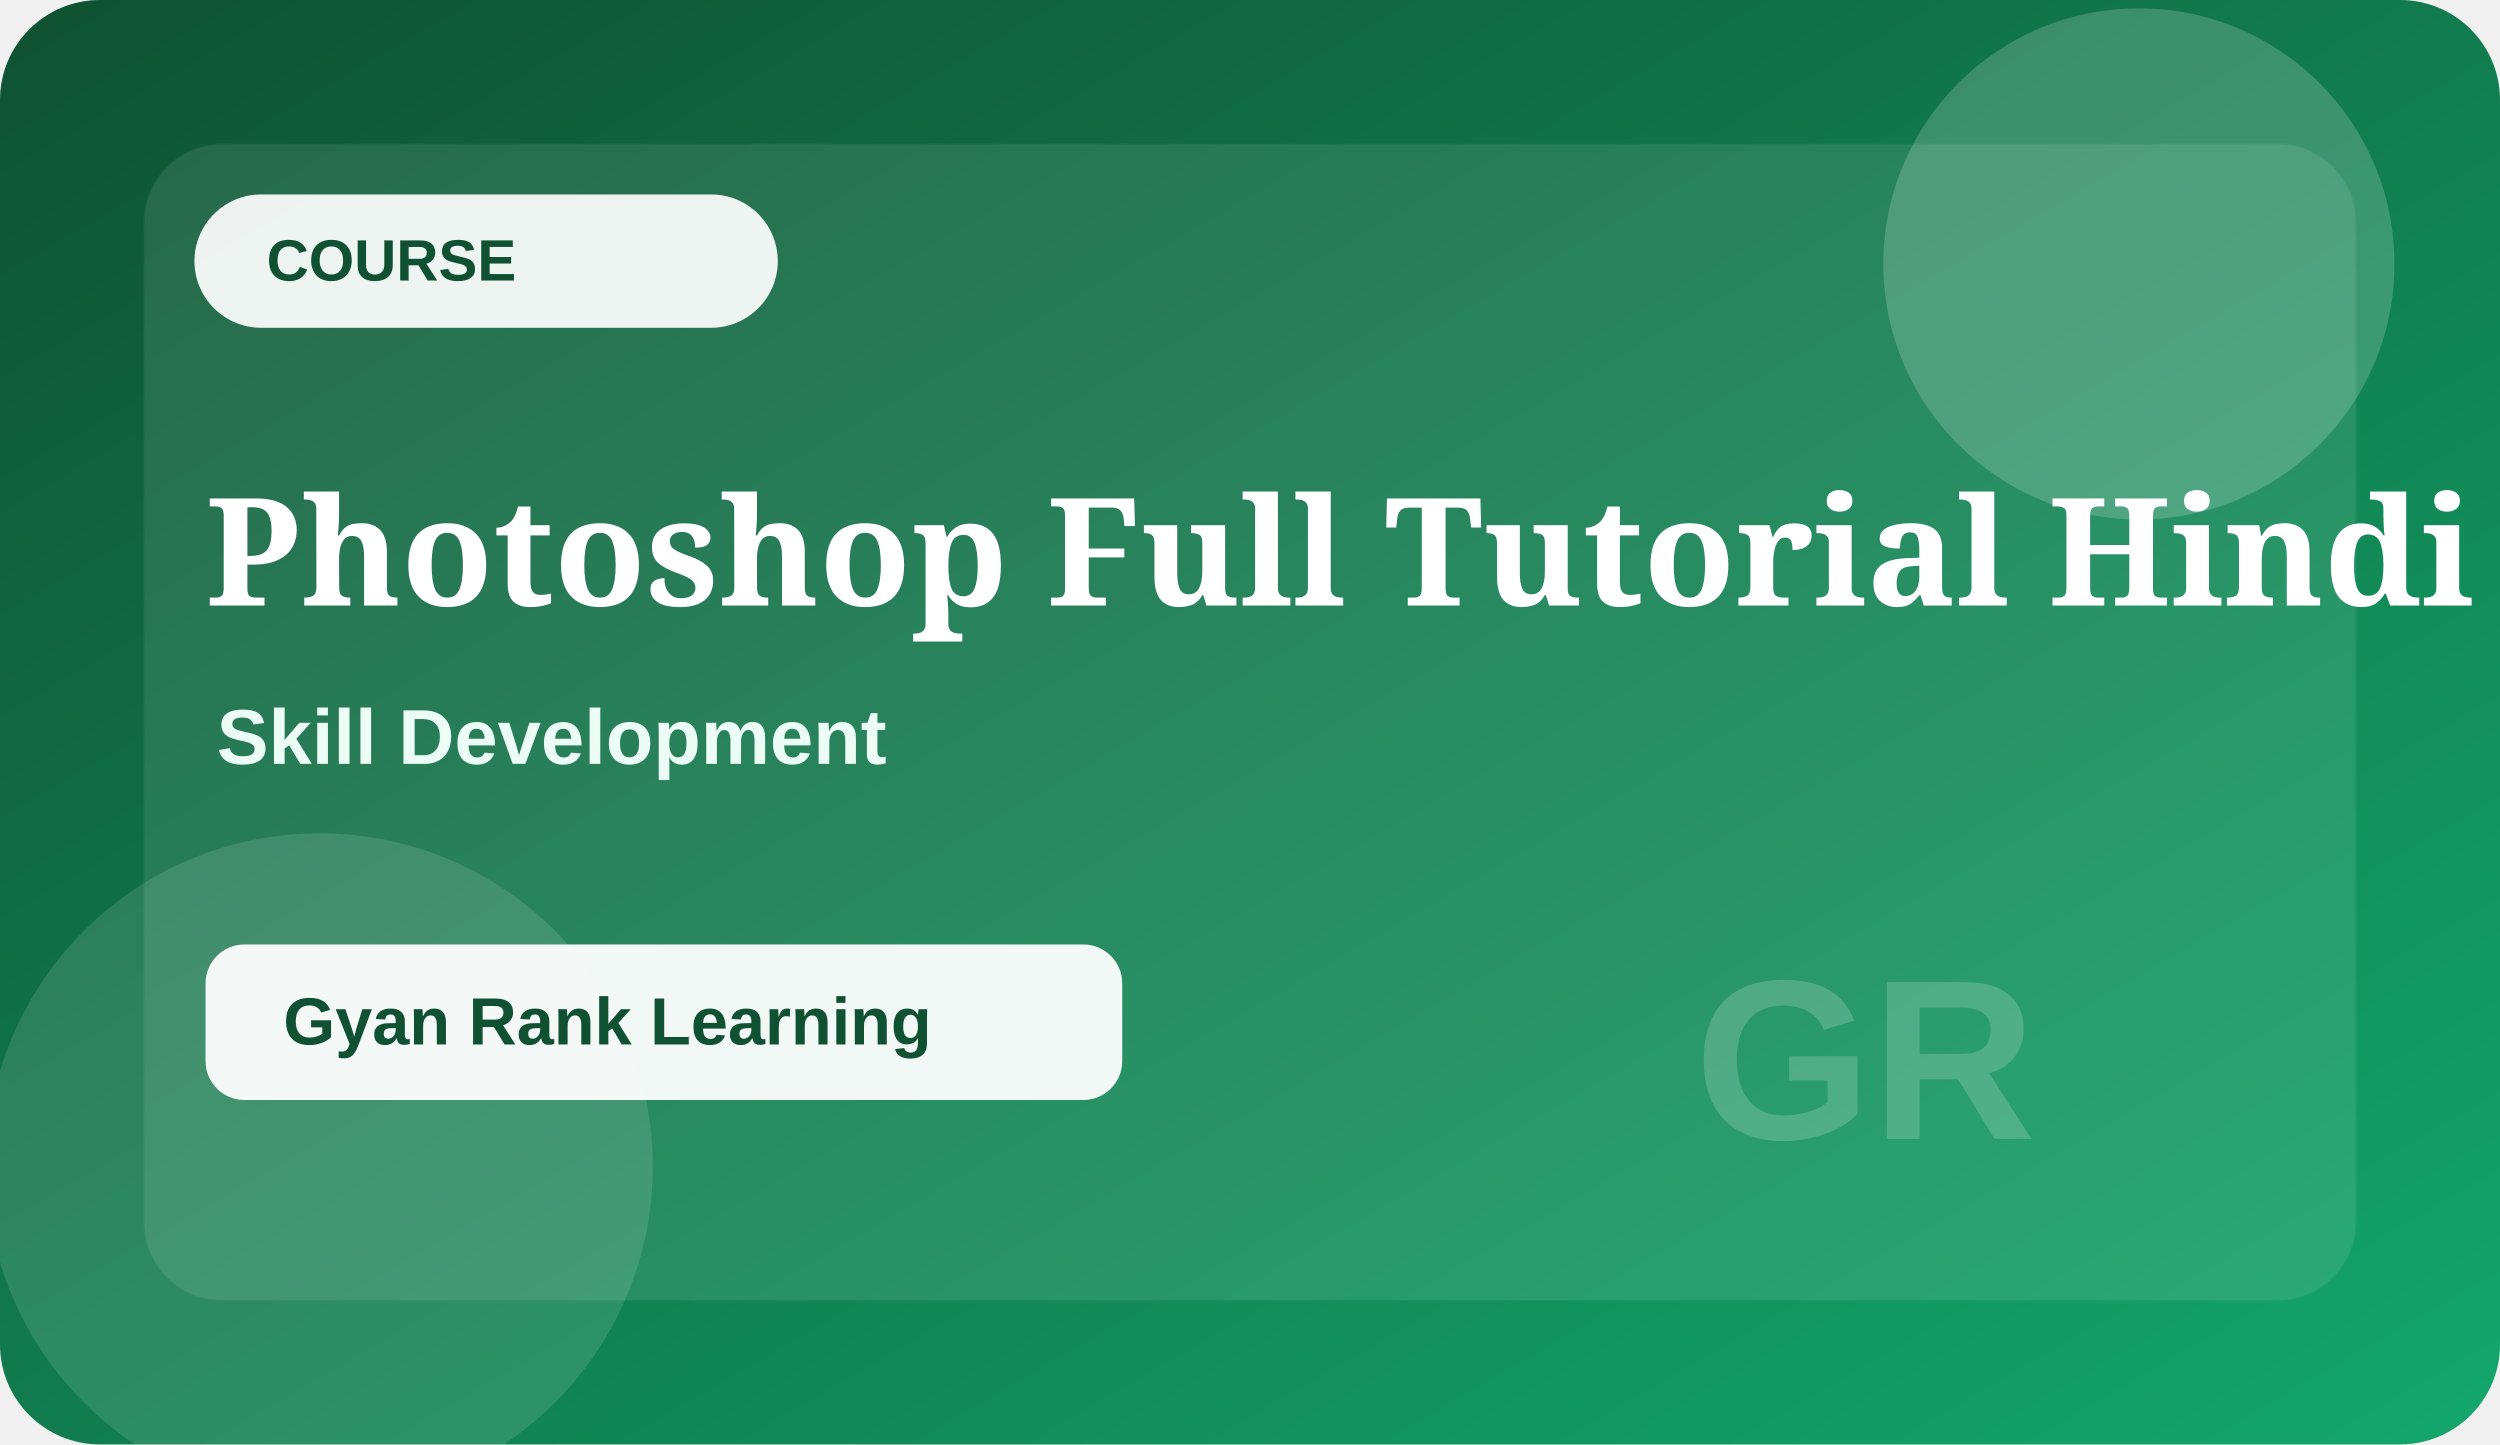
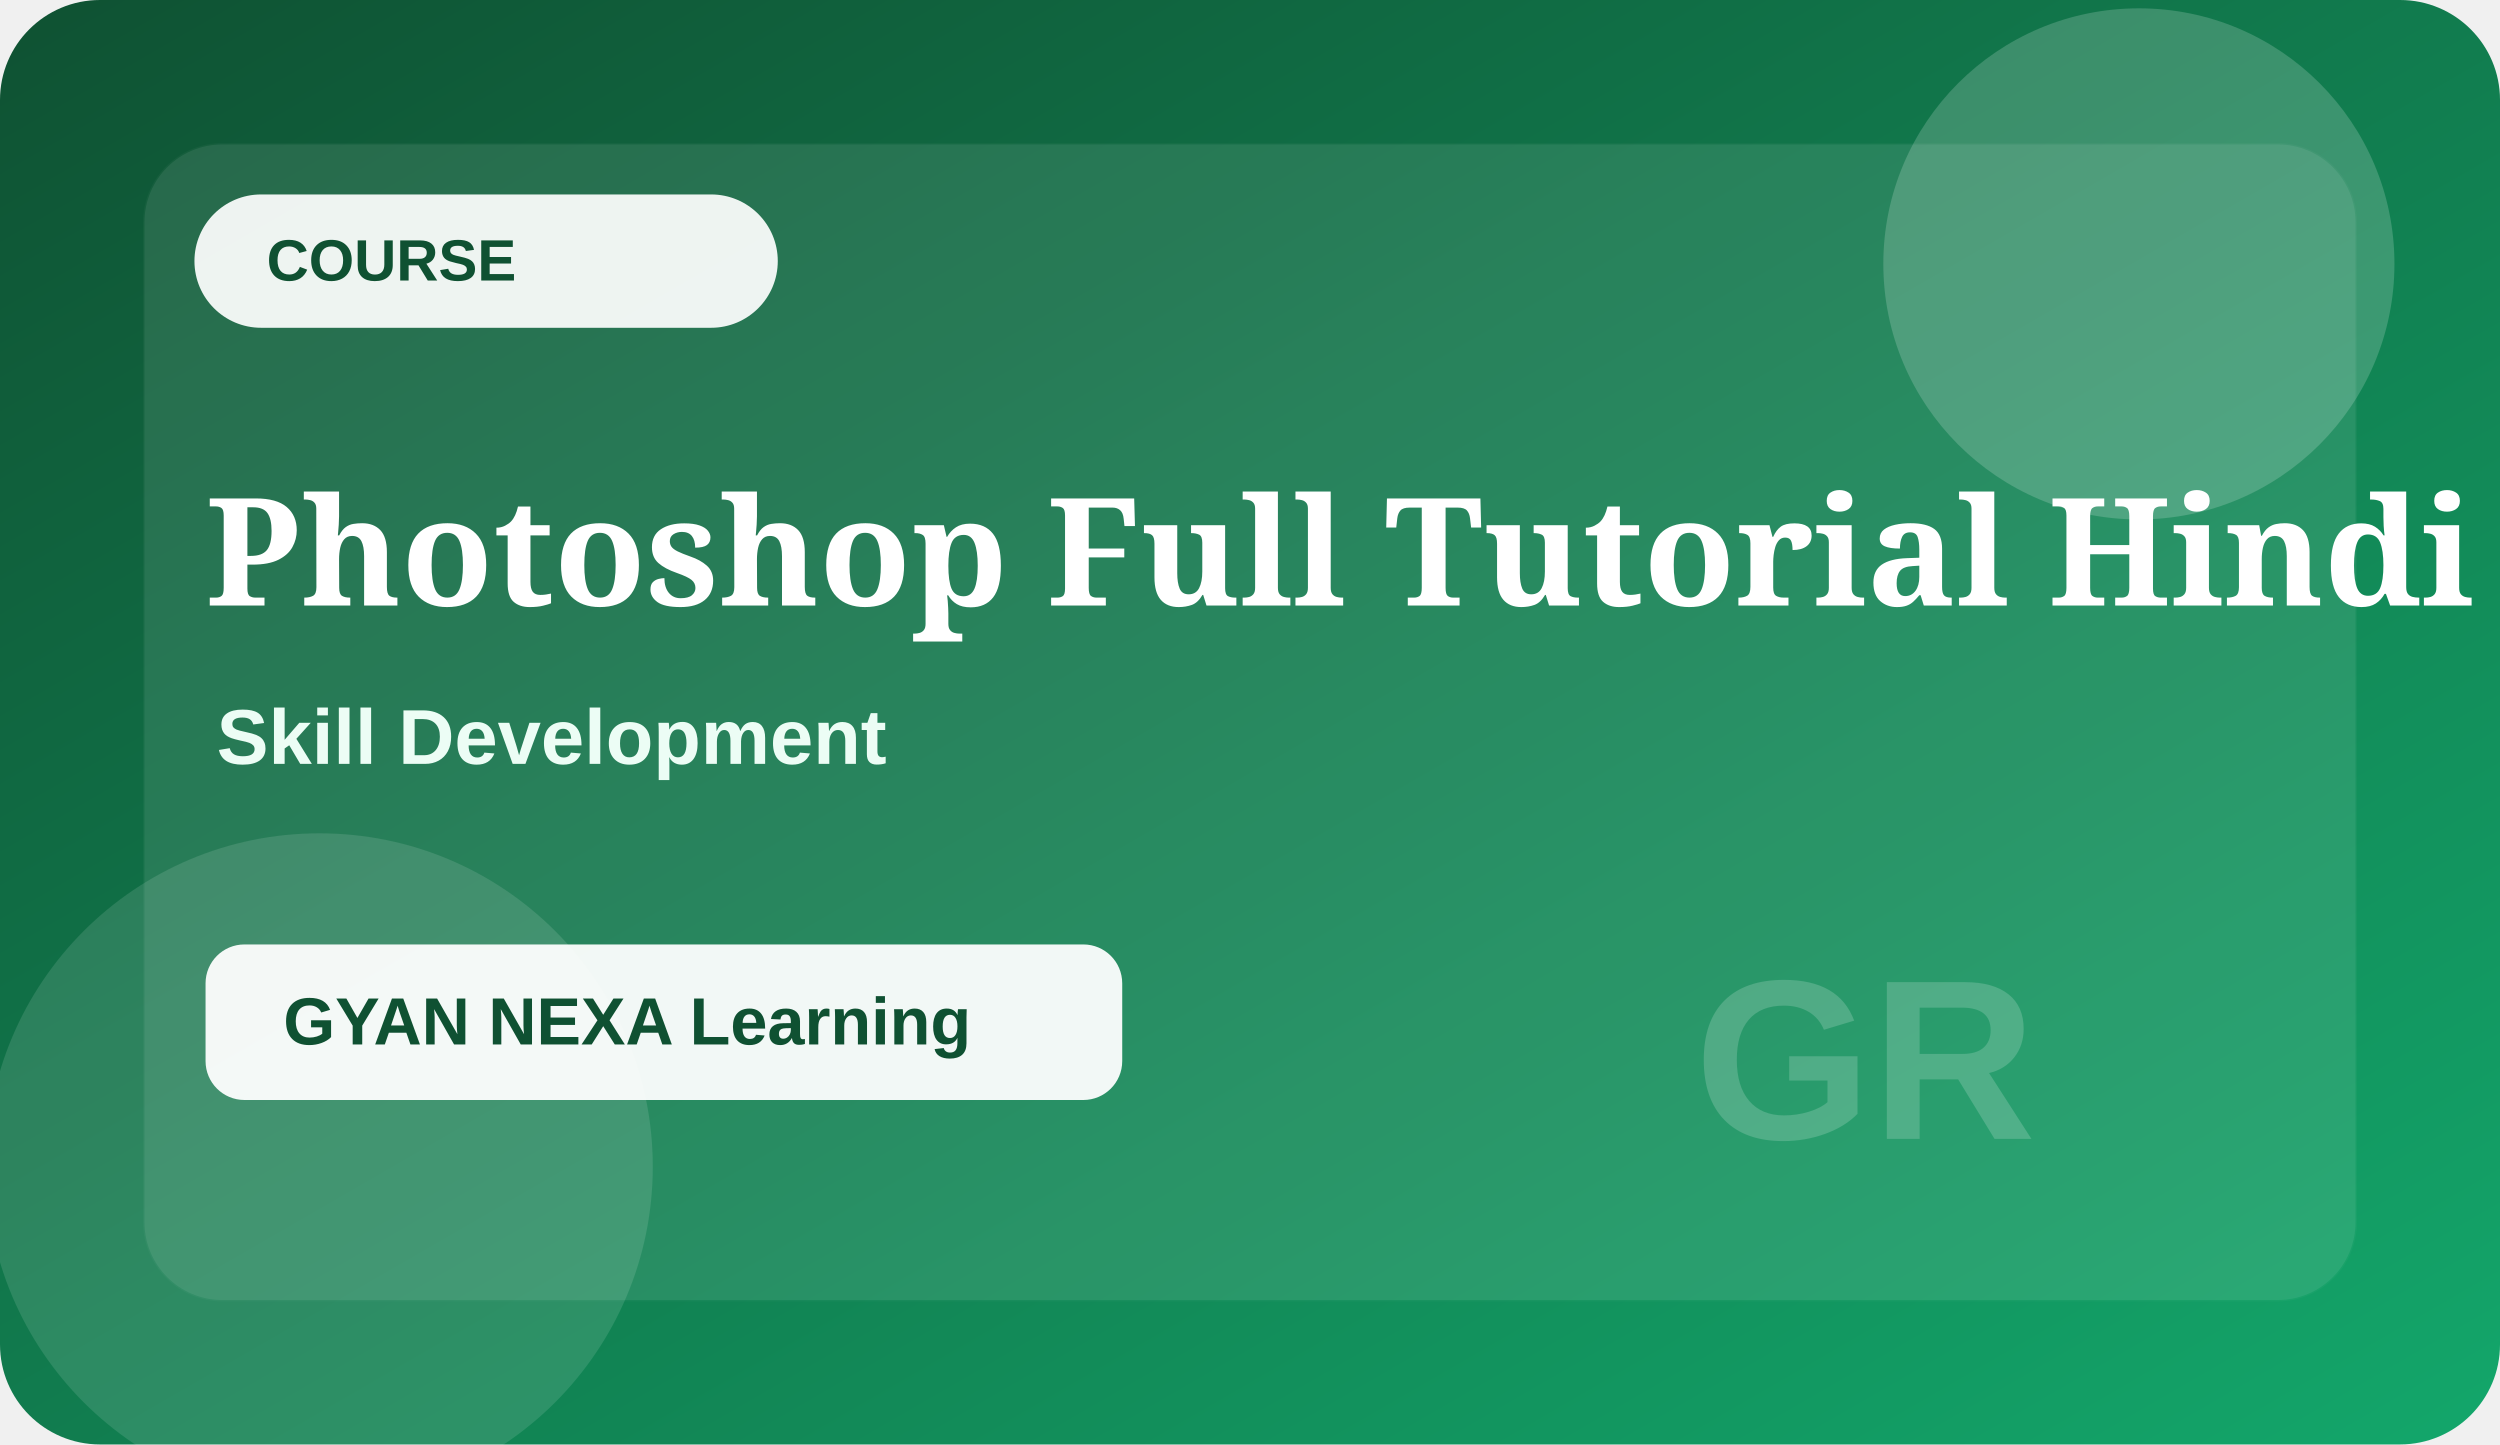
<svg xmlns="http://www.w3.org/2000/svg" width="900" height="520" viewBox="0 0 900 520">
  <defs>
    <linearGradient id="g" x1="0" y1="0" x2="1" y2="1">
      <stop stop-color="#0f5132" />
      <stop offset="1" stop-color="#13a76b" />
    </linearGradient>
  </defs>
  <rect width="900" height="520" rx="36" fill="url(#g)" />
  <circle cx="770" cy="95" r="92" fill="#ffffff" opacity=".18" />
  <circle cx="115" cy="420" r="120" fill="#ffffff" opacity=".12" />
  <rect x="52" y="52" width="796" height="416" rx="28" fill="#ffffff" opacity=".10" stroke="#ffffff" stroke-opacity=".28" />
  <rect x="70" y="70" width="210" height="48" rx="24" fill="#ffffff" opacity=".92" />
  <text x="96" y="101" font-family="Arial, sans-serif" font-size="21" font-weight="800" fill="#0f5132">COURSE</text>
  <text x="74" y="218" font-family="Georgia, serif" font-size="54" font-weight="800" fill="#ffffff">Photoshop Full Tutorial Hindi</text>
  <text x="78" y="275" font-family="Arial, sans-serif" font-size="28" font-weight="700" fill="#ecfdf5">Skill Development</text>
  <rect x="74" y="340" width="330" height="56" rx="14" fill="#ffffff" opacity=".94" />
-   <text x="102" y="376" font-family="Arial, sans-serif" font-size="24" font-weight="800" fill="#0f5132">Gyan Rank Learning</text>
+   <text x="102" y="376" font-family="Arial, sans-serif" font-size="24" font-weight="800" fill="#0f5132">GYAN NEXA Learning</text>
  <text x="610" y="410" font-family="Arial, sans-serif" font-size="82" font-weight="900" fill="#ffffff" opacity=".18">GR</text>
</svg>
